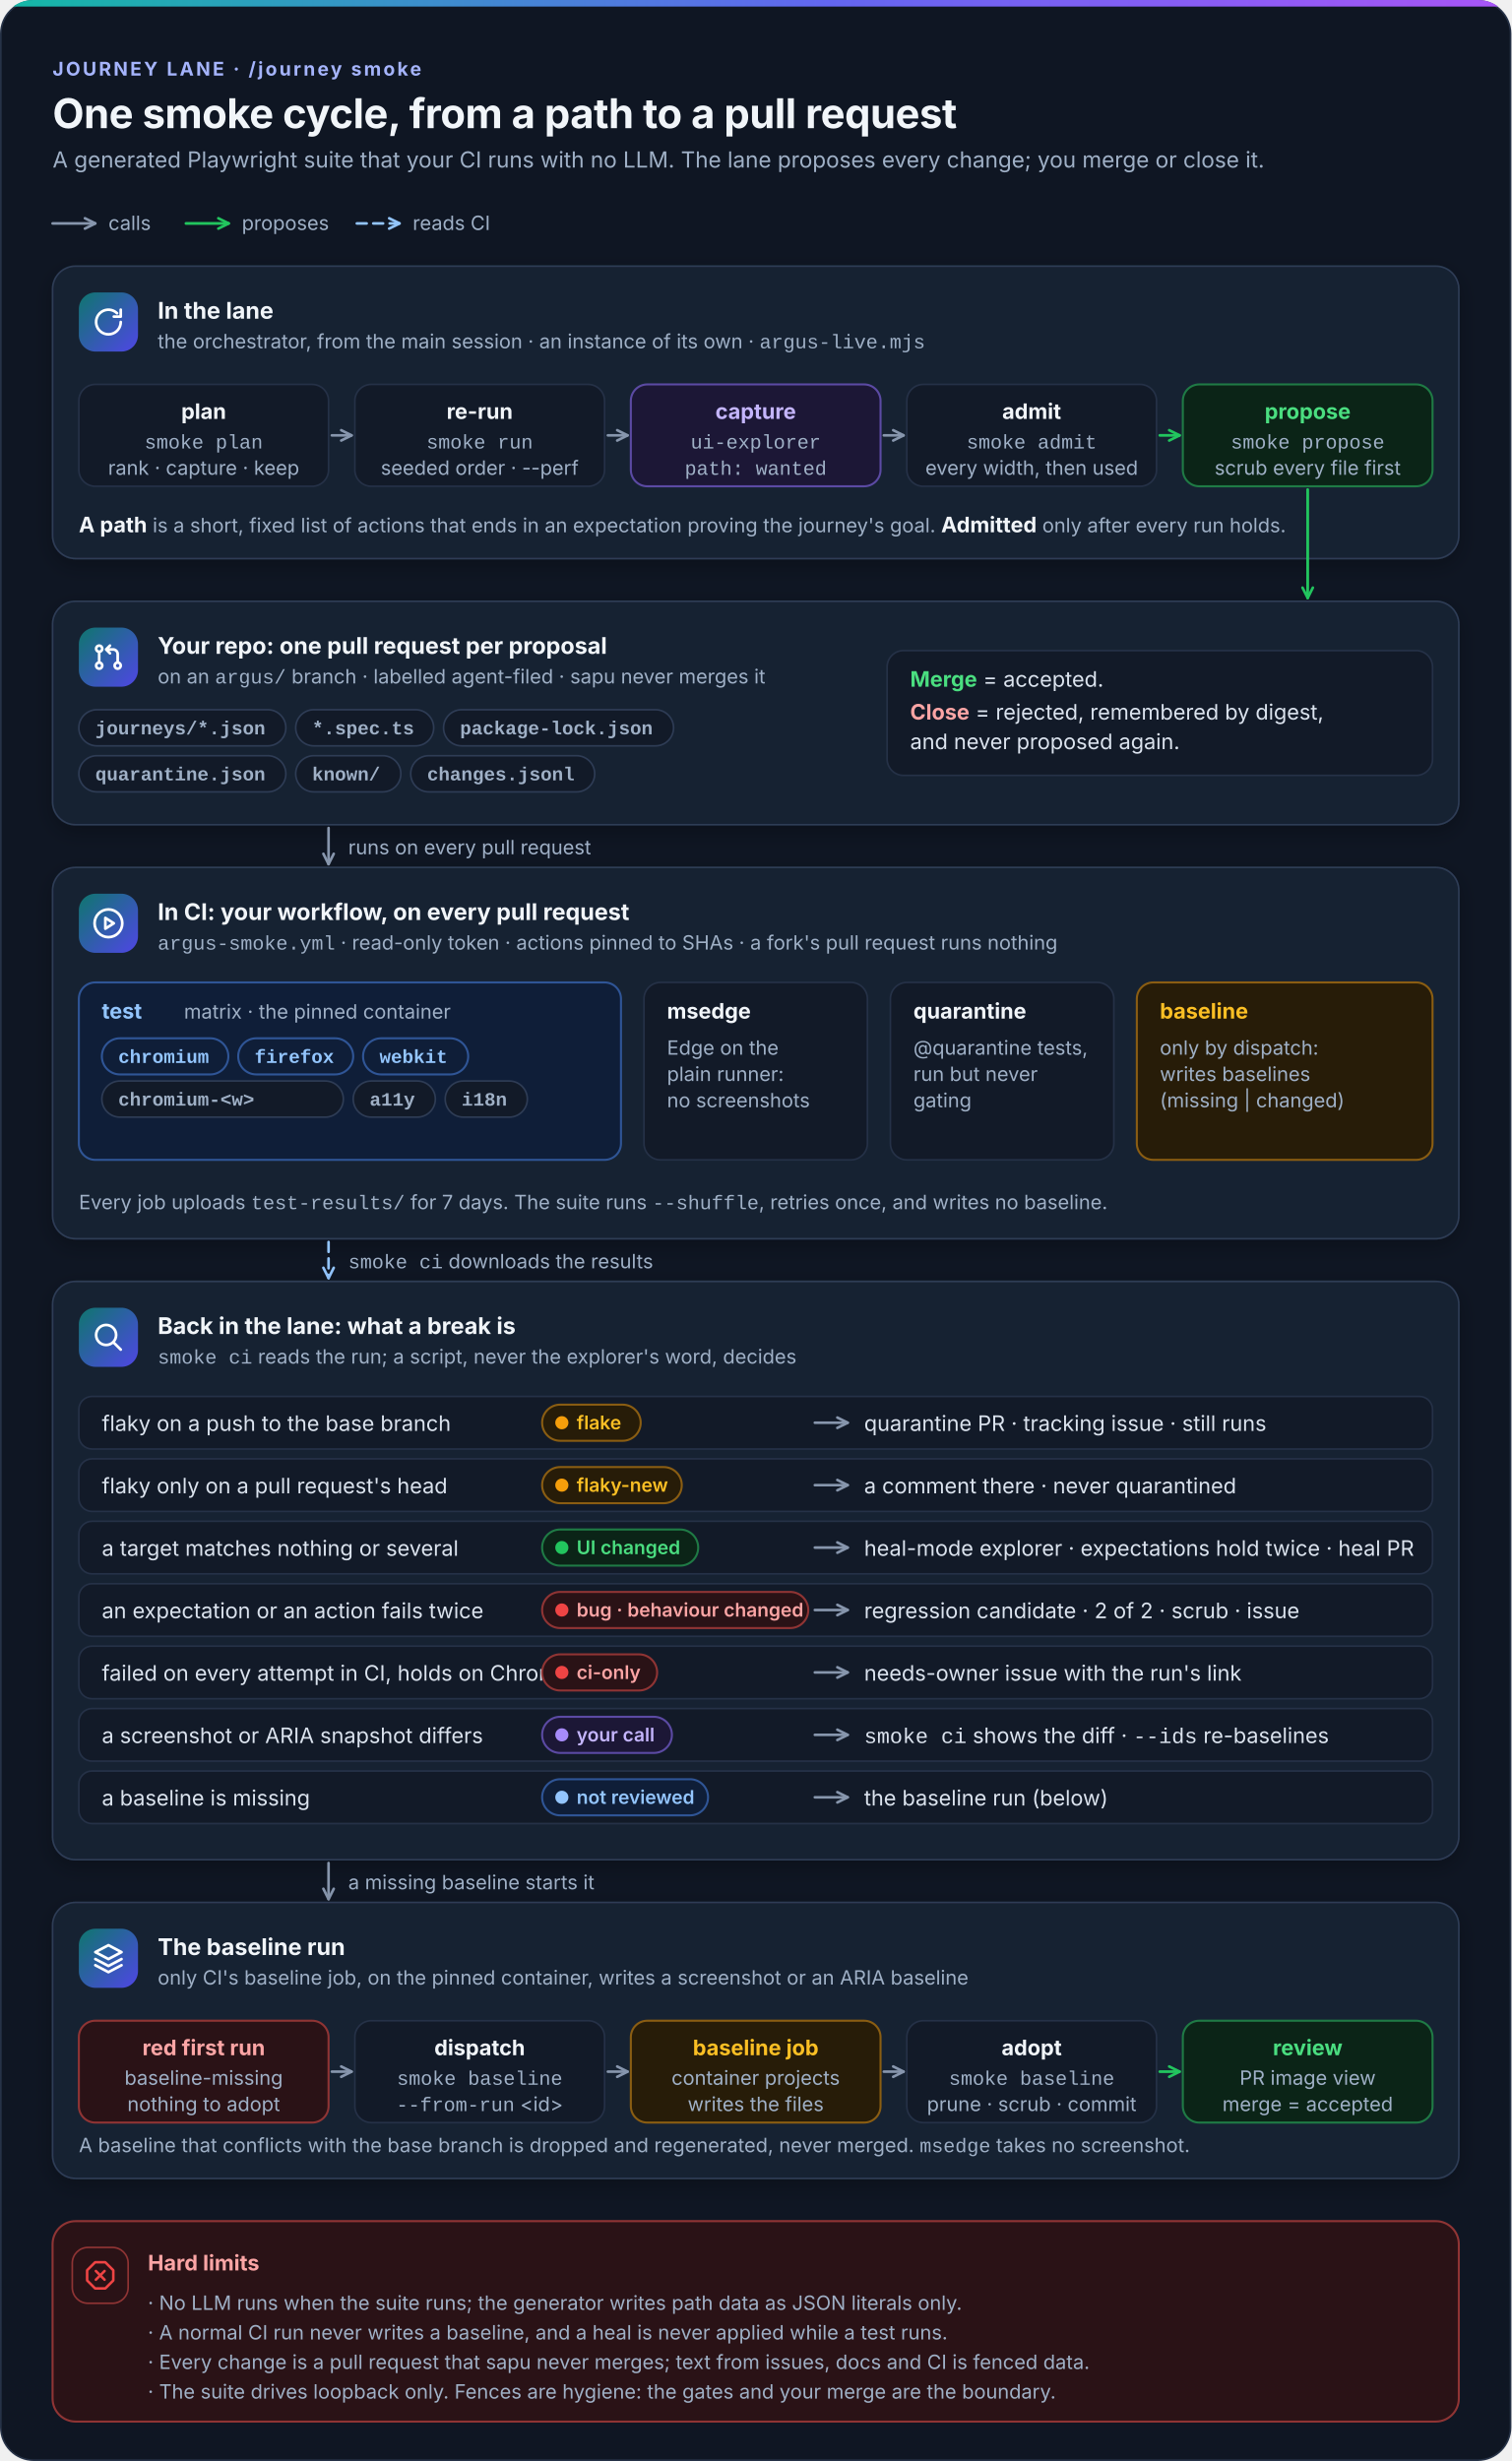
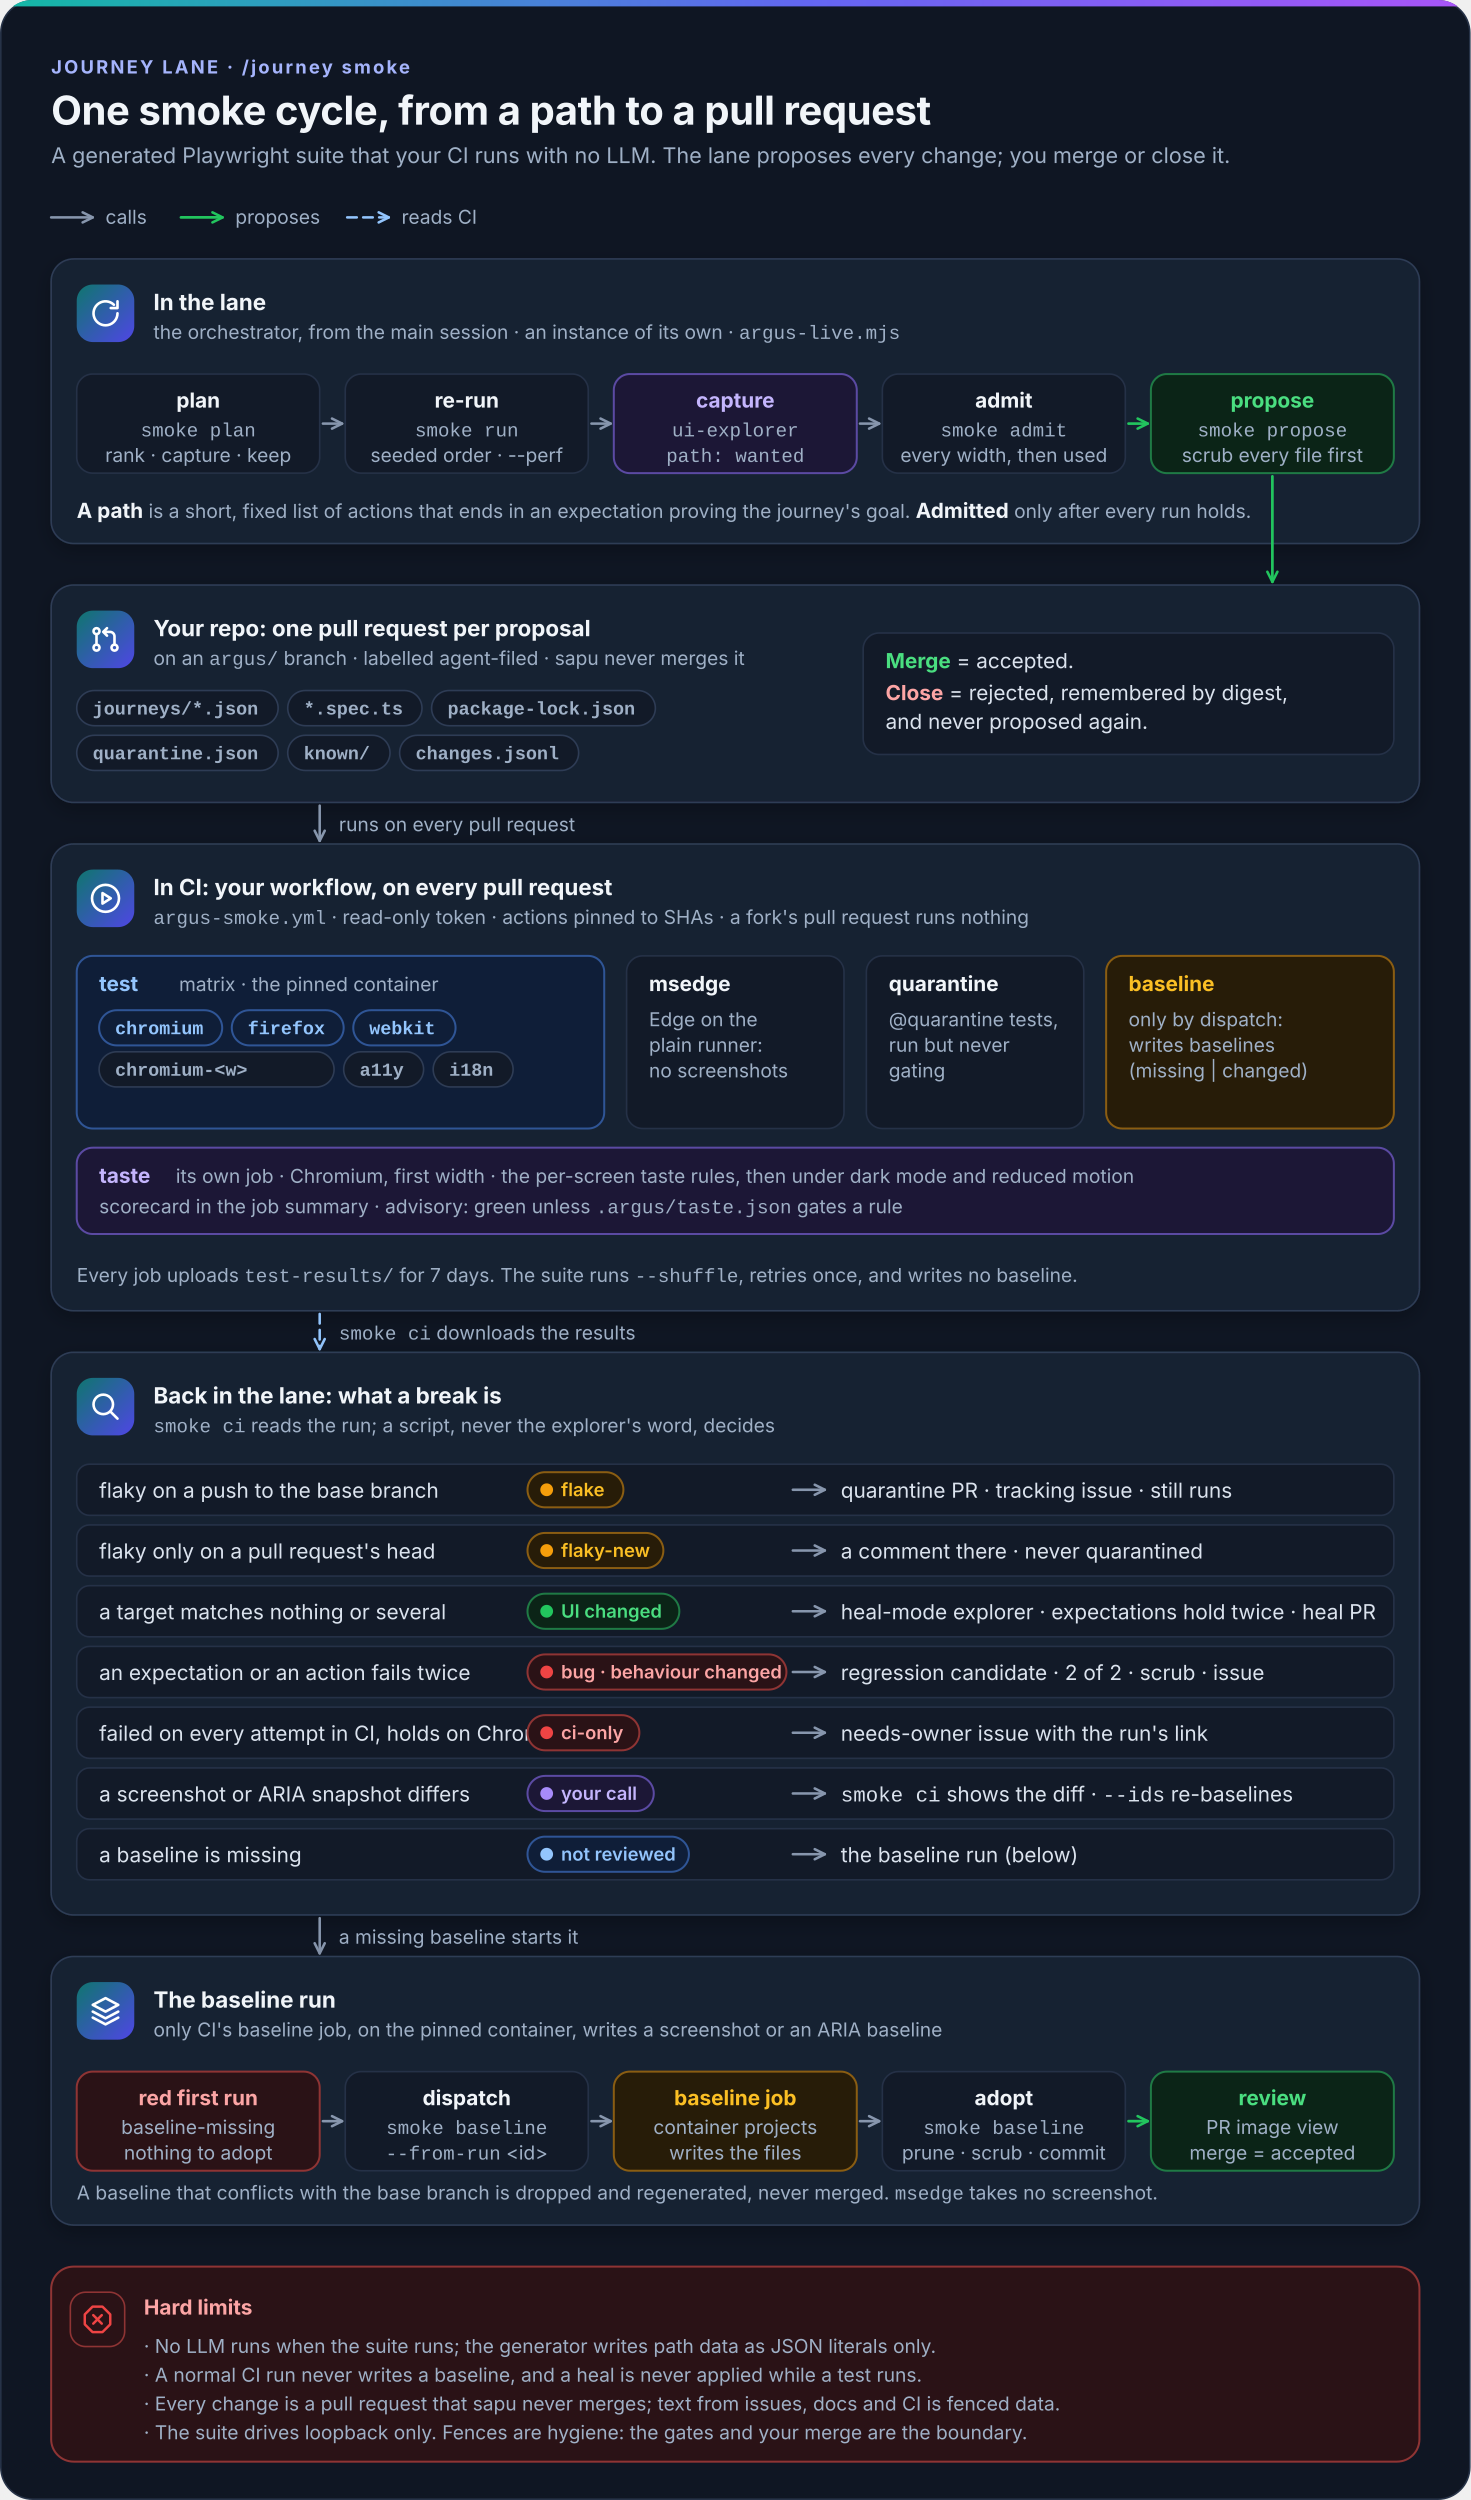
- <svg xmlns="http://www.w3.org/2000/svg" viewBox="0 0 920 1498" width="920" height="1498" role="img" aria-label="The smoke cycle: the journey lane captures a path from an explorer, admits it once it held at every width and on a used instance, and proposes it as a generated suite in a pull request that the owner reviews and merges; CI runs the suite per browser project on every pull request and uploads its results; the lane reads those results, decides whether a break is a flake, a UI change or a bug, and proposes a quarantine, a heal or a baseline, or files a regression, again as a pull request.">
+ <svg xmlns="http://www.w3.org/2000/svg" viewBox="0 0 920 1564" width="920" height="1564" role="img" aria-label="The smoke cycle: the journey lane captures a path from an explorer, admits it once it held at every width and on a used instance, and proposes it as a generated suite in a pull request that the owner reviews and merges; CI runs the suite per browser project on every pull request, with a separate taste job whose scorecard is advisory unless the owner promotes a rule to gating, and uploads its results; the lane reads those results, decides whether a break is a flake, a UI change or a bug, and proposes a quarantine, a heal or a baseline, or files a regression, again as a pull request.">
  <style>
    text{font-family:-apple-system,BlinkMacSystemFont,'Segoe UI',Inter,Helvetica,Arial,sans-serif;fill:#dbe3ee}
    .mono{font-family:ui-monospace,SFMono-Regular,Menlo,Consolas,'Liberation Mono',monospace}
    .canvas{fill:#0f1623;stroke:#263247;stroke-width:1}
    .eyebrow{font-size:11.5px;font-weight:700;letter-spacing:.12em;fill:#a5b4fc}
    .h1{font-size:25px;font-weight:750;fill:#f1f5f9;letter-spacing:-.01em}
    .sub{font-size:13.5px;fill:#9fb0c6}
    .sec{font-size:15px;font-weight:700;fill:#f1f5f9}
    .sec2{font-size:12.5px;fill:#9fb0c6}
    .ttl{font-size:14px;font-weight:650;fill:#f1f5f9}
    .t{font-size:13px;fill:#dbe3ee}
    .tb{font-size:13px;font-weight:650;fill:#f1f5f9}
    .cap{font-size:12px;fill:#9fb0c6}
    .lbl{font-size:11.5px;font-weight:650;letter-spacing:.06em;fill:#9fb0c6}
    .chipt{font-size:11.5px;font-weight:600}
    .white{fill:#ffffff}
    .ink{fill:#f1f5f9} .muted{fill:#9fb0c6} .accent{fill:#a5b4fc} .tealt{fill:#5eead4}
    .card{fill:#172133;stroke:#2e3c55;stroke-width:1}
    .sunken{fill:#121a28;stroke:#253147;stroke-width:1}
    .chip{fill:#121a28;stroke:#2e3c55;stroke-width:1}
    .ar{stroke:#8796ad;stroke-width:1.6;fill:none;stroke-linecap:round;stroke-linejoin:round}
    .ar-g{stroke:#22c55e;stroke-width:1.7;fill:none;stroke-linecap:round;stroke-linejoin:round}
    .ar-a{stroke:#f59e0b;stroke-width:1.6;fill:none;stroke-dasharray:5 4;stroke-linecap:round;stroke-linejoin:round}
    .ar-b{stroke:#93c5fd;stroke-width:1.6;fill:none;stroke-dasharray:6 4;stroke-linecap:round}
    .ar-v{stroke:#a78bfa;stroke-width:1.6;fill:none;stroke-dasharray:6 4;stroke-linecap:round}
    .guard{stroke:#ef4444;stroke-width:1.4;fill:none;stroke-dasharray:2 4;stroke-linecap:round}
    .m-n{stroke:#8796ad} .m-g{stroke:#22c55e} .m-a{stroke:#f59e0b} .m-b{stroke:#93c5fd} .m-v{stroke:#a78bfa}
    .ico{fill:none;stroke-width:1.75;stroke-linecap:round;stroke-linejoin:round}
    .ico-n{stroke:#9fb0c6} .ico-w{stroke:#ffffff}
    .rule{stroke:#2e3c55;stroke-width:1}
    .c-blue{fill:#93c5fd} .k-blue{fill:#0f1e38;stroke:#2f5596;stroke-width:1.25} .s-blue{stroke:#93c5fd} .f-blue{fill:#93c5fd} .tile-blue{fill:#0f1e38;stroke:#2f5596;stroke-width:1}
    .c-green{fill:#4ade80} .k-green{fill:#0b2417;stroke:#1f7a45;stroke-width:1.25} .s-green{stroke:#22c55e} .f-green{fill:#22c55e} .tile-green{fill:#0b2417;stroke:#1f7a45;stroke-width:1}
    .c-amber{fill:#fbbf24} .k-amber{fill:#271c08;stroke:#8a5d12;stroke-width:1.25} .s-amber{stroke:#f59e0b} .f-amber{fill:#f59e0b} .tile-amber{fill:#271c08;stroke:#8a5d12;stroke-width:1}
    .c-red{fill:#fca5a5} .k-red{fill:#2a1216;stroke:#8f3434;stroke-width:1.25} .s-red{stroke:#ef4444} .f-red{fill:#ef4444} .tile-red{fill:#2a1216;stroke:#8f3434;stroke-width:1}
    .c-violet{fill:#c4b5fd} .k-violet{fill:#1c1736;stroke:#5b4aa3;stroke-width:1.25} .s-violet{stroke:#a78bfa} .f-violet{fill:#a78bfa} .tile-violet{fill:#1c1736;stroke:#5b4aa3;stroke-width:1}
  </style>
  <defs>
    <linearGradient id="brand" x1="0" y1="0" x2="1" y2="1">
      <stop offset="0" stop-color="#0f766e" />
      <stop offset="1" stop-color="#4f46e5" />
    </linearGradient>
    <linearGradient id="brandbar" x1="0" y1="0" x2="1" y2="0">
      <stop offset="0" stop-color="#14b8a6" />
      <stop offset=".55" stop-color="#6366f1" />
      <stop offset="1" stop-color="#a855f7" />
    </linearGradient>
    <filter id="sh" x="-10%" y="-10%" width="120%" height="140%">
      <feDropShadow dx="0" dy="1" stdDeviation="1" flood-color="#000000" flood-opacity="0.35" />
      <feDropShadow dx="0" dy="4" stdDeviation="6" flood-color="#000000" flood-opacity="0.25" />
    </filter>
    <marker id="mn" viewBox="0 0 10 10" refX="8.5" refY="5" markerWidth="9" markerHeight="9" markerUnits="userSpaceOnUse" orient="auto-start-reverse">
      <path d="M1.5,1.5 L8.5,5 L1.5,8.5" fill="none" stroke-width="1.8" stroke-linecap="round" stroke-linejoin="round" class="m-n" />
    </marker>
    <marker id="mg" viewBox="0 0 10 10" refX="8.5" refY="5" markerWidth="9" markerHeight="9" markerUnits="userSpaceOnUse" orient="auto-start-reverse">
      <path d="M1.5,1.5 L8.5,5 L1.5,8.5" fill="none" stroke-width="1.8" stroke-linecap="round" stroke-linejoin="round" class="m-g" />
    </marker>
    <marker id="ma" viewBox="0 0 10 10" refX="8.5" refY="5" markerWidth="9" markerHeight="9" markerUnits="userSpaceOnUse" orient="auto-start-reverse">
      <path d="M1.5,1.5 L8.5,5 L1.5,8.5" fill="none" stroke-width="1.8" stroke-linecap="round" stroke-linejoin="round" class="m-a" />
    </marker>
    <marker id="mb" viewBox="0 0 10 10" refX="8.5" refY="5" markerWidth="9" markerHeight="9" markerUnits="userSpaceOnUse" orient="auto-start-reverse">
      <path d="M1.5,1.5 L8.5,5 L1.5,8.5" fill="none" stroke-width="1.8" stroke-linecap="round" stroke-linejoin="round" class="m-b" />
    </marker>
    <marker id="mv" viewBox="0 0 10 10" refX="8.5" refY="5" markerWidth="9" markerHeight="9" markerUnits="userSpaceOnUse" orient="auto-start-reverse">
      <path d="M1.5,1.5 L8.5,5 L1.5,8.5" fill="none" stroke-width="1.8" stroke-linecap="round" stroke-linejoin="round" class="m-v" />
    </marker>
  </defs>
-   <rect x="0.5" y="0.5" width="919" height="1497" rx="20" class="canvas" />
+   <rect x="0.5" y="0.5" width="919" height="1563" rx="20" class="canvas" />
  <clipPath id="cv">
-     <rect x="0" y="0" width="920" height="1498" rx="20" />
+     <rect x="0" y="0" width="920" height="1564" rx="20" />
  </clipPath>
  <rect x="0" y="0" width="920" height="4" fill="url(#brandbar)" clip-path="url(#cv)" />
  <text x="32" y="46" class="eyebrow">JOURNEY LANE · /journey smoke</text>
  <text x="32" y="78" class="h1">One smoke cycle, from a path to a pull request</text>
  <text x="32" y="102" class="sub">A generated Playwright suite that your CI runs with no LLM. The lane proposes every change; you merge or close it.</text>
  <path d="M32,136 L58,136" class="ar" marker-end="url(#mn)" />
  <text x="66" y="140" class="cap">calls</text>
  <path d="M113.2,136 L139.2,136" class="ar-g" marker-end="url(#mg)" />
  <text x="147.2" y="140" class="cap">proposes</text>
  <path d="M217.2,136 L243.2,136" class="ar-b" marker-end="url(#mb)" />
  <text x="251.2" y="140" class="cap">reads CI</text>
  <rect x="32" y="162" width="856" height="178" rx="14" class="card" filter="url(#sh)" />
  <rect x="48" y="178" width="36" height="36" rx="10.125" fill="url(#brand)" />
  <g transform="translate(54.75,184.75) scale(0.9375)">
    <path d="M20 12a8 8 0 1 1-2.4-5.7 M20 4v4.5h-4.5" class="ico ico-w" />
  </g>
  <text x="96" y="194" class="ttl">In the lane</text>
  <text x="96" y="212" class="cap">the orchestrator, from the main session · an instance of its own · <tspan class="mono">argus-live.mjs</tspan>
  </text>
  <rect x="48" y="234" width="152" height="62" rx="10" class="sunken" />
  <text x="124" y="255" class="tb" text-anchor="middle">plan</text>
  <text x="124" y="273" class="cap" text-anchor="middle">
    <tspan class="mono">smoke plan</tspan>
  </text>
  <text x="124" y="289" class="cap" text-anchor="middle">rank · capture · keep</text>
  <path d="M202,265 L214,265" class="ar" marker-end="url(#mn)" />
  <rect x="216" y="234" width="152" height="62" rx="10" class="sunken" />
  <text x="292" y="255" class="tb" text-anchor="middle">re-run</text>
  <text x="292" y="273" class="cap" text-anchor="middle">
    <tspan class="mono">smoke run</tspan>
  </text>
  <text x="292" y="289" class="cap" text-anchor="middle">seeded order · --perf</text>
  <path d="M370,265 L382,265" class="ar" marker-end="url(#mn)" />
  <rect x="384" y="234" width="152" height="62" rx="10" class="k-violet" />
  <text x="460" y="255" class="tb c-violet" text-anchor="middle">capture</text>
  <text x="460" y="273" class="cap" text-anchor="middle">
    <tspan class="mono">ui-explorer</tspan>
  </text>
  <text x="460" y="289" class="cap" text-anchor="middle">
    <tspan class="mono">path: wanted</tspan>
  </text>
  <path d="M538,265 L550,265" class="ar" marker-end="url(#mn)" />
  <rect x="552" y="234" width="152" height="62" rx="10" class="sunken" />
  <text x="628" y="255" class="tb" text-anchor="middle">admit</text>
  <text x="628" y="273" class="cap" text-anchor="middle">
    <tspan class="mono">smoke admit</tspan>
  </text>
  <text x="628" y="289" class="cap" text-anchor="middle">every width, then used</text>
  <path d="M706,265 L718,265" class="ar-g" marker-end="url(#mg)" />
  <rect x="720" y="234" width="152" height="62" rx="10" class="k-green" />
  <text x="796" y="255" class="tb c-green" text-anchor="middle">propose</text>
  <text x="796" y="273" class="cap" text-anchor="middle">
    <tspan class="mono">smoke propose</tspan>
  </text>
  <text x="796" y="289" class="cap" text-anchor="middle">scrub every file first</text>
  <text x="48" y="324" class="cap">
    <tspan class="tb">A path</tspan> is a short, fixed list of actions that ends in an expectation proving the journey's goal. <tspan class="tb">Admitted</tspan> only after every run holds.</text>
  <rect x="32" y="366" width="856" height="136" rx="14" class="card" filter="url(#sh)" />
  <rect x="48" y="382" width="36" height="36" rx="10.125" fill="url(#brand)" />
  <g transform="translate(54.75,388.75) scale(0.9375)">
    <path d="M6 4.5a2 2 0 1 0 0.01 0 M6 15.5a2 2 0 1 0 0.01 0 M18 15.5a2 2 0 1 0 0.01 0 M6 8.5v7 M18 15.5V10a3 3 0 0 0-3-3h-4 M13 4.5L10.5 7 13 9.5" class="ico ico-w" />
  </g>
  <text x="96" y="398" class="ttl">Your repo: one pull request per proposal</text>
  <text x="96" y="416" class="cap">on an <tspan class="mono">argus/</tspan> branch · labelled agent-filed · sapu never merges it</text>
  <rect x="48" y="432" width="126" height="22" rx="11" class="chip" />
  <text x="58" y="447" class="chipt muted mono">journeys/*.json</text>
  <rect x="180" y="432" width="84" height="22" rx="11" class="chip" />
  <text x="190" y="447" class="chipt muted mono">*.spec.ts</text>
  <rect x="270" y="432" width="140" height="22" rx="11" class="chip" />
  <text x="280" y="447" class="chipt muted mono">package-lock.json</text>
  <rect x="48" y="460" width="126" height="22" rx="11" class="chip" />
  <text x="58" y="475" class="chipt muted mono">quarantine.json</text>
  <rect x="180" y="460" width="64" height="22" rx="11" class="chip" />
  <text x="190" y="475" class="chipt muted mono">known/</text>
  <rect x="250" y="460" width="112" height="22" rx="11" class="chip" />
  <text x="260" y="475" class="chipt muted mono">changes.jsonl</text>
  <rect x="540" y="396" width="332" height="76" rx="10" class="sunken" />
  <text x="554" y="418" class="t">
    <tspan class="tb c-green">Merge</tspan> = accepted.</text>
  <text x="554" y="438" class="t">
    <tspan class="tb c-red">Close</tspan> = rejected, remembered by digest,</text>
  <text x="554" y="456" class="t">and never proposed again.</text>
  <path d="M796,298 L796,364" class="ar-g" marker-end="url(#mg)" />
-   <rect x="32" y="528" width="856" height="226" rx="14" class="card" filter="url(#sh)" />
+   <rect x="32" y="528" width="856" height="292" rx="14" class="card" filter="url(#sh)" />
  <rect x="48" y="544" width="36" height="36" rx="10.125" fill="url(#brand)" />
  <g transform="translate(54.75,550.75) scale(0.9375)">
    <path d="M12 3a9 9 0 1 0 0.01 0 M10 8.5l5.5 3.5-5.5 3.5z" class="ico ico-w" />
  </g>
  <text x="96" y="560" class="ttl">In CI: your workflow, on every pull request</text>
  <text x="96" y="578" class="cap">
    <tspan class="mono">argus-smoke.yml</tspan> · read-only token · actions pinned to SHAs · a fork's pull request runs nothing</text>
  <rect x="48" y="598" width="330" height="108" rx="10" class="k-blue" />
  <text x="62" y="620" class="tb c-blue">test</text>
  <rect x="392" y="598" width="136" height="108" rx="10" class="sunken" />
  <text x="406" y="620" class="tb">msedge</text>
  <rect x="542" y="598" width="136" height="108" rx="10" class="sunken" />
  <text x="556" y="620" class="tb">quarantine</text>
  <rect x="692" y="598" width="180" height="108" rx="10" class="k-amber" />
  <text x="706" y="620" class="tb c-amber">baseline</text>
  <text x="112" y="620" class="cap">matrix · the pinned container</text>
  <rect x="62" y="632" width="77" height="22" rx="11" class="k-blue" />
  <text x="72" y="647" class="chipt c-blue mono">chromium</text>
  <rect x="145" y="632" width="70" height="22" rx="11" class="k-blue" />
  <text x="155" y="647" class="chipt c-blue mono">firefox</text>
  <rect x="221" y="632" width="64" height="22" rx="11" class="k-blue" />
  <text x="231" y="647" class="chipt c-blue mono">webkit</text>
  <rect x="62" y="658" width="147" height="22" rx="11" class="chip" />
  <text x="72" y="673" class="chipt muted mono">chromium-&lt;w&gt;</text>
  <rect x="215" y="658" width="50" height="22" rx="11" class="chip" />
  <text x="225" y="673" class="chipt muted mono">a11y</text>
  <rect x="271" y="658" width="50" height="22" rx="11" class="chip" />
  <text x="281" y="673" class="chipt muted mono">i18n</text>
  <text x="406" y="642" class="cap">Edge on the</text>
  <text x="406" y="658" class="cap">plain runner:</text>
  <text x="406" y="674" class="cap">no screenshots</text>
  <text x="556" y="642" class="cap">@quarantine tests,</text>
  <text x="556" y="658" class="cap">run but never</text>
  <text x="556" y="674" class="cap">gating</text>
  <text x="706" y="642" class="cap">only by dispatch:</text>
  <text x="706" y="658" class="cap">writes baselines</text>
  <text x="706" y="674" class="cap">(missing | changed)</text>
-   <text x="48" y="736" class="cap">Every job uploads <tspan class="mono">test-results/</tspan> for 7 days. The suite runs <tspan class="mono">--shuffle</tspan>, retries once, and writes no baseline.</text>
+   <rect x="48" y="718" width="824" height="54" rx="10" class="k-violet" />
+   <text x="62" y="740" class="tb c-violet">taste</text>
+   <text x="110" y="740" class="cap">its own job · Chromium, first width · the per-screen taste rules, then under dark mode and reduced motion</text>
+   <text x="62" y="759" class="cap">scorecard in the job summary · advisory: green unless <tspan class="mono">.argus/taste.json</tspan> gates a rule</text>
+   <text x="48" y="802" class="cap">Every job uploads <tspan class="mono">test-results/</tspan> for 7 days. The suite runs <tspan class="mono">--shuffle</tspan>, retries once, and writes no baseline.</text>
  <path d="M200,504 L200,526" class="ar" marker-end="url(#mn)" />
  <text x="212" y="520" class="cap">runs on every pull request</text>
-   <path d="M200,756 L200,778" class="ar-b" marker-end="url(#mb)" />
-   <text x="212" y="772" class="cap">
+   <path d="M200,822 L200,844" class="ar-b" marker-end="url(#mb)" />
+   <text x="212" y="838" class="cap">
    <tspan class="mono">smoke ci</tspan> downloads the results</text>
-   <rect x="32" y="780" width="856" height="352" rx="14" class="card" filter="url(#sh)" />
-   <rect x="48" y="796" width="36" height="36" rx="10.125" fill="url(#brand)" />
-   <g transform="translate(54.75,802.75) scale(0.9375)">
+   <rect x="32" y="846" width="856" height="352" rx="14" class="card" filter="url(#sh)" />
+   <rect x="48" y="862" width="36" height="36" rx="10.125" fill="url(#brand)" />
+   <g transform="translate(54.75,868.75) scale(0.9375)">
    <path d="M10.5 4a6.5 6.5 0 1 0 0.01 0 M15.5 15.5L20 20" class="ico ico-w" />
  </g>
-   <text x="96" y="812" class="ttl">Back in the lane: what a break is</text>
-   <text x="96" y="830" class="cap">
+   <text x="96" y="878" class="ttl">Back in the lane: what a break is</text>
+   <text x="96" y="896" class="cap">
    <tspan class="mono">smoke ci</tspan> reads the run; a script, never the explorer's word, decides</text>
-   <rect x="48" y="850" width="824" height="32" rx="8" class="sunken" />
-   <text x="62" y="871" class="t">flaky on a push to the base branch</text>
-   <rect x="330" y="855" width="60" height="22" rx="11" class="k-amber" />
-   <circle cx="342" cy="866" r="4" class="f-amber" />
-   <text x="351" y="870" class="chipt c-amber">flake</text>
-   <path d="M496,866 L516,866" class="ar" marker-end="url(#mn)" />
-   <text x="526" y="871" class="t">quarantine PR · tracking issue · still runs</text>
-   <rect x="48" y="888" width="824" height="32" rx="8" class="sunken" />
-   <text x="62" y="909" class="t">flaky only on a pull request's head</text>
-   <rect x="330" y="893" width="85" height="22" rx="11" class="k-amber" />
-   <circle cx="342" cy="904" r="4" class="f-amber" />
-   <text x="351" y="908" class="chipt c-amber">flaky-new</text>
-   <path d="M496,904 L516,904" class="ar" marker-end="url(#mn)" />
-   <text x="526" y="909" class="t">a comment there · never quarantined</text>
-   <rect x="48" y="926" width="824" height="32" rx="8" class="sunken" />
-   <text x="62" y="947" class="t">a target matches nothing or several</text>
-   <rect x="330" y="931" width="95" height="22" rx="11" class="k-green" />
-   <circle cx="342" cy="942" r="4" class="f-green" />
-   <text x="351" y="946" class="chipt c-green">UI changed</text>
-   <path d="M496,942 L516,942" class="ar" marker-end="url(#mn)" />
-   <text x="526" y="947" class="t">heal-mode explorer · expectations hold twice · heal PR</text>
-   <rect x="48" y="964" width="824" height="32" rx="8" class="sunken" />
-   <text x="62" y="985" class="t">an expectation or an action fails twice</text>
-   <rect x="330" y="969" width="162" height="22" rx="11" class="k-red" />
-   <circle cx="342" cy="980" r="4" class="f-red" />
-   <text x="351" y="984" class="chipt c-red">bug · behaviour changed</text>
-   <path d="M496,980 L516,980" class="ar" marker-end="url(#mn)" />
-   <text x="526" y="985" class="t">regression candidate · 2 of 2 · scrub · issue</text>
-   <rect x="48" y="1002" width="824" height="32" rx="8" class="sunken" />
-   <text x="62" y="1023" class="t">failed on every attempt in CI, holds on Chrome</text>
-   <rect x="330" y="1007" width="70" height="22" rx="11" class="k-red" />
-   <circle cx="342" cy="1018" r="4" class="f-red" />
-   <text x="351" y="1022" class="chipt c-red">ci-only</text>
-   <path d="M496,1018 L516,1018" class="ar" marker-end="url(#mn)" />
-   <text x="526" y="1023" class="t">needs-owner issue with the run's link</text>
-   <rect x="48" y="1040" width="824" height="32" rx="8" class="sunken" />
-   <text x="62" y="1061" class="t">a screenshot or ARIA snapshot differs</text>
-   <rect x="330" y="1045" width="79" height="22" rx="11" class="k-violet" />
-   <circle cx="342" cy="1056" r="4" class="f-violet" />
-   <text x="351" y="1060" class="chipt c-violet">your call</text>
-   <path d="M496,1056 L516,1056" class="ar" marker-end="url(#mn)" />
-   <text x="526" y="1061" class="t">
+   <rect x="48" y="916" width="824" height="32" rx="8" class="sunken" />
+   <text x="62" y="937" class="t">flaky on a push to the base branch</text>
+   <rect x="330" y="921" width="60" height="22" rx="11" class="k-amber" />
+   <circle cx="342" cy="932" r="4" class="f-amber" />
+   <text x="351" y="936" class="chipt c-amber">flake</text>
+   <path d="M496,932 L516,932" class="ar" marker-end="url(#mn)" />
+   <text x="526" y="937" class="t">quarantine PR · tracking issue · still runs</text>
+   <rect x="48" y="954" width="824" height="32" rx="8" class="sunken" />
+   <text x="62" y="975" class="t">flaky only on a pull request's head</text>
+   <rect x="330" y="959" width="85" height="22" rx="11" class="k-amber" />
+   <circle cx="342" cy="970" r="4" class="f-amber" />
+   <text x="351" y="974" class="chipt c-amber">flaky-new</text>
+   <path d="M496,970 L516,970" class="ar" marker-end="url(#mn)" />
+   <text x="526" y="975" class="t">a comment there · never quarantined</text>
+   <rect x="48" y="992" width="824" height="32" rx="8" class="sunken" />
+   <text x="62" y="1013" class="t">a target matches nothing or several</text>
+   <rect x="330" y="997" width="95" height="22" rx="11" class="k-green" />
+   <circle cx="342" cy="1008" r="4" class="f-green" />
+   <text x="351" y="1012" class="chipt c-green">UI changed</text>
+   <path d="M496,1008 L516,1008" class="ar" marker-end="url(#mn)" />
+   <text x="526" y="1013" class="t">heal-mode explorer · expectations hold twice · heal PR</text>
+   <rect x="48" y="1030" width="824" height="32" rx="8" class="sunken" />
+   <text x="62" y="1051" class="t">an expectation or an action fails twice</text>
+   <rect x="330" y="1035" width="162" height="22" rx="11" class="k-red" />
+   <circle cx="342" cy="1046" r="4" class="f-red" />
+   <text x="351" y="1050" class="chipt c-red">bug · behaviour changed</text>
+   <path d="M496,1046 L516,1046" class="ar" marker-end="url(#mn)" />
+   <text x="526" y="1051" class="t">regression candidate · 2 of 2 · scrub · issue</text>
+   <rect x="48" y="1068" width="824" height="32" rx="8" class="sunken" />
+   <text x="62" y="1089" class="t">failed on every attempt in CI, holds on Chrome</text>
+   <rect x="330" y="1073" width="70" height="22" rx="11" class="k-red" />
+   <circle cx="342" cy="1084" r="4" class="f-red" />
+   <text x="351" y="1088" class="chipt c-red">ci-only</text>
+   <path d="M496,1084 L516,1084" class="ar" marker-end="url(#mn)" />
+   <text x="526" y="1089" class="t">needs-owner issue with the run's link</text>
+   <rect x="48" y="1106" width="824" height="32" rx="8" class="sunken" />
+   <text x="62" y="1127" class="t">a screenshot or ARIA snapshot differs</text>
+   <rect x="330" y="1111" width="79" height="22" rx="11" class="k-violet" />
+   <circle cx="342" cy="1122" r="4" class="f-violet" />
+   <text x="351" y="1126" class="chipt c-violet">your call</text>
+   <path d="M496,1122 L516,1122" class="ar" marker-end="url(#mn)" />
+   <text x="526" y="1127" class="t">
    <tspan class="mono">smoke ci</tspan> shows the diff · <tspan class="mono">--ids</tspan> re-baselines</text>
-   <rect x="48" y="1078" width="824" height="32" rx="8" class="sunken" />
-   <text x="62" y="1099" class="t">a baseline is missing</text>
-   <rect x="330" y="1083" width="101" height="22" rx="11" class="k-blue" />
-   <circle cx="342" cy="1094" r="4" class="f-blue" />
-   <text x="351" y="1098" class="chipt c-blue">not reviewed</text>
-   <path d="M496,1094 L516,1094" class="ar" marker-end="url(#mn)" />
-   <text x="526" y="1099" class="t">the baseline run (below)</text>
-   <path d="M200,1134 L200,1156" class="ar" marker-end="url(#mn)" />
-   <text x="212" y="1150" class="cap">a missing baseline starts it</text>
-   <rect x="32" y="1158" width="856" height="168" rx="14" class="card" filter="url(#sh)" />
-   <rect x="48" y="1174" width="36" height="36" rx="10.125" fill="url(#brand)" />
-   <g transform="translate(54.75,1180.75) scale(0.9375)">
+   <rect x="48" y="1144" width="824" height="32" rx="8" class="sunken" />
+   <text x="62" y="1165" class="t">a baseline is missing</text>
+   <rect x="330" y="1149" width="101" height="22" rx="11" class="k-blue" />
+   <circle cx="342" cy="1160" r="4" class="f-blue" />
+   <text x="351" y="1164" class="chipt c-blue">not reviewed</text>
+   <path d="M496,1160 L516,1160" class="ar" marker-end="url(#mn)" />
+   <text x="526" y="1165" class="t">the baseline run (below)</text>
+   <path d="M200,1200 L200,1222" class="ar" marker-end="url(#mn)" />
+   <text x="212" y="1216" class="cap">a missing baseline starts it</text>
+   <rect x="32" y="1224" width="856" height="168" rx="14" class="card" filter="url(#sh)" />
+   <rect x="48" y="1240" width="36" height="36" rx="10.125" fill="url(#brand)" />
+   <g transform="translate(54.75,1246.75) scale(0.9375)">
    <path d="M12 3.5l8.5 4.5-8.5 4.5L3.5 8z M3.5 12.5l8.5 4.5 8.5-4.5 M3.5 16.5l8.5 4.5 8.5-4.5" class="ico ico-w" />
  </g>
-   <text x="96" y="1190" class="ttl">The baseline run</text>
-   <text x="96" y="1208" class="cap">only CI's baseline job, on the pinned container, writes a screenshot or an ARIA baseline</text>
-   <rect x="48" y="1230" width="152" height="62" rx="10" class="k-red" />
-   <text x="124" y="1251" class="tb c-red" text-anchor="middle">red first run</text>
-   <text x="124" y="1269" class="cap" text-anchor="middle">baseline-missing</text>
-   <text x="124" y="1285" class="cap" text-anchor="middle">nothing to adopt</text>
-   <path d="M202,1261 L214,1261" class="ar" marker-end="url(#mn)" />
-   <rect x="216" y="1230" width="152" height="62" rx="10" class="sunken" />
-   <text x="292" y="1251" class="tb" text-anchor="middle">dispatch</text>
-   <text x="292" y="1269" class="cap" text-anchor="middle">
+   <text x="96" y="1256" class="ttl">The baseline run</text>
+   <text x="96" y="1274" class="cap">only CI's baseline job, on the pinned container, writes a screenshot or an ARIA baseline</text>
+   <rect x="48" y="1296" width="152" height="62" rx="10" class="k-red" />
+   <text x="124" y="1317" class="tb c-red" text-anchor="middle">red first run</text>
+   <text x="124" y="1335" class="cap" text-anchor="middle">baseline-missing</text>
+   <text x="124" y="1351" class="cap" text-anchor="middle">nothing to adopt</text>
+   <path d="M202,1327 L214,1327" class="ar" marker-end="url(#mn)" />
+   <rect x="216" y="1296" width="152" height="62" rx="10" class="sunken" />
+   <text x="292" y="1317" class="tb" text-anchor="middle">dispatch</text>
+   <text x="292" y="1335" class="cap" text-anchor="middle">
    <tspan class="mono">smoke baseline</tspan>
  </text>
-   <text x="292" y="1285" class="cap" text-anchor="middle">
+   <text x="292" y="1351" class="cap" text-anchor="middle">
    <tspan class="mono">--from-run</tspan> &lt;id&gt;</text>
-   <path d="M370,1261 L382,1261" class="ar" marker-end="url(#mn)" />
-   <rect x="384" y="1230" width="152" height="62" rx="10" class="k-amber" />
-   <text x="460" y="1251" class="tb c-amber" text-anchor="middle">baseline job</text>
-   <text x="460" y="1269" class="cap" text-anchor="middle">container projects</text>
-   <text x="460" y="1285" class="cap" text-anchor="middle">writes the files</text>
-   <path d="M538,1261 L550,1261" class="ar" marker-end="url(#mn)" />
-   <rect x="552" y="1230" width="152" height="62" rx="10" class="sunken" />
-   <text x="628" y="1251" class="tb" text-anchor="middle">adopt</text>
-   <text x="628" y="1269" class="cap" text-anchor="middle">
+   <path d="M370,1327 L382,1327" class="ar" marker-end="url(#mn)" />
+   <rect x="384" y="1296" width="152" height="62" rx="10" class="k-amber" />
+   <text x="460" y="1317" class="tb c-amber" text-anchor="middle">baseline job</text>
+   <text x="460" y="1335" class="cap" text-anchor="middle">container projects</text>
+   <text x="460" y="1351" class="cap" text-anchor="middle">writes the files</text>
+   <path d="M538,1327 L550,1327" class="ar" marker-end="url(#mn)" />
+   <rect x="552" y="1296" width="152" height="62" rx="10" class="sunken" />
+   <text x="628" y="1317" class="tb" text-anchor="middle">adopt</text>
+   <text x="628" y="1335" class="cap" text-anchor="middle">
    <tspan class="mono">smoke baseline</tspan>
  </text>
-   <text x="628" y="1285" class="cap" text-anchor="middle">prune · scrub · commit</text>
-   <path d="M706,1261 L718,1261" class="ar-g" marker-end="url(#mg)" />
-   <rect x="720" y="1230" width="152" height="62" rx="10" class="k-green" />
-   <text x="796" y="1251" class="tb c-green" text-anchor="middle">review</text>
-   <text x="796" y="1269" class="cap" text-anchor="middle">PR image view</text>
-   <text x="796" y="1285" class="cap" text-anchor="middle">merge = accepted</text>
-   <text x="48" y="1310" class="cap">A baseline that conflicts with the base branch is dropped and regenerated, never merged. <tspan class="mono">msedge</tspan> takes no screenshot.</text>
-   <rect x="32" y="1352" width="856" height="122" rx="14" class="k-red" />
-   <rect x="44" y="1368" width="34" height="34" rx="9.562" class="tile-red" />
-   <g transform="translate(50.375,1374.375) scale(0.8854167)">
+   <text x="628" y="1351" class="cap" text-anchor="middle">prune · scrub · commit</text>
+   <path d="M706,1327 L718,1327" class="ar-g" marker-end="url(#mg)" />
+   <rect x="720" y="1296" width="152" height="62" rx="10" class="k-green" />
+   <text x="796" y="1317" class="tb c-green" text-anchor="middle">review</text>
+   <text x="796" y="1335" class="cap" text-anchor="middle">PR image view</text>
+   <text x="796" y="1351" class="cap" text-anchor="middle">merge = accepted</text>
+   <text x="48" y="1376" class="cap">A baseline that conflicts with the base branch is dropped and regenerated, never merged. <tspan class="mono">msedge</tspan> takes no screenshot.</text>
+   <rect x="32" y="1418" width="856" height="122" rx="14" class="k-red" />
+   <rect x="44" y="1434" width="34" height="34" rx="9.562" class="tile-red" />
+   <g transform="translate(50.375,1440.375) scale(0.8854167)">
    <path d="M8.5 3h7L21 8.5v7L15.5 21h-7L3 15.5v-7z M9 9l6 6 M15 9l-6 6" class="ico s-red" />
  </g>
-   <text x="90" y="1382" class="t">
+   <text x="90" y="1448" class="t">
    <tspan class="tb c-red">Hard limits</tspan>
  </text>
-   <text x="90" y="1406" class="cap">· No LLM runs when the suite runs; the generator writes path data as JSON literals only.</text>
-   <text x="90" y="1424" class="cap">· A normal CI run never writes a baseline, and a heal is never applied while a test runs.</text>
-   <text x="90" y="1442" class="cap">· Every change is a pull request that sapu never merges; text from issues, docs and CI is fenced data.</text>
-   <text x="90" y="1460" class="cap">· The suite drives loopback only. Fences are hygiene: the gates and your merge are the boundary.</text>
+   <text x="90" y="1472" class="cap">· No LLM runs when the suite runs; the generator writes path data as JSON literals only.</text>
+   <text x="90" y="1490" class="cap">· A normal CI run never writes a baseline, and a heal is never applied while a test runs.</text>
+   <text x="90" y="1508" class="cap">· Every change is a pull request that sapu never merges; text from issues, docs and CI is fenced data.</text>
+   <text x="90" y="1526" class="cap">· The suite drives loopback only. Fences are hygiene: the gates and your merge are the boundary.</text>
</svg>
